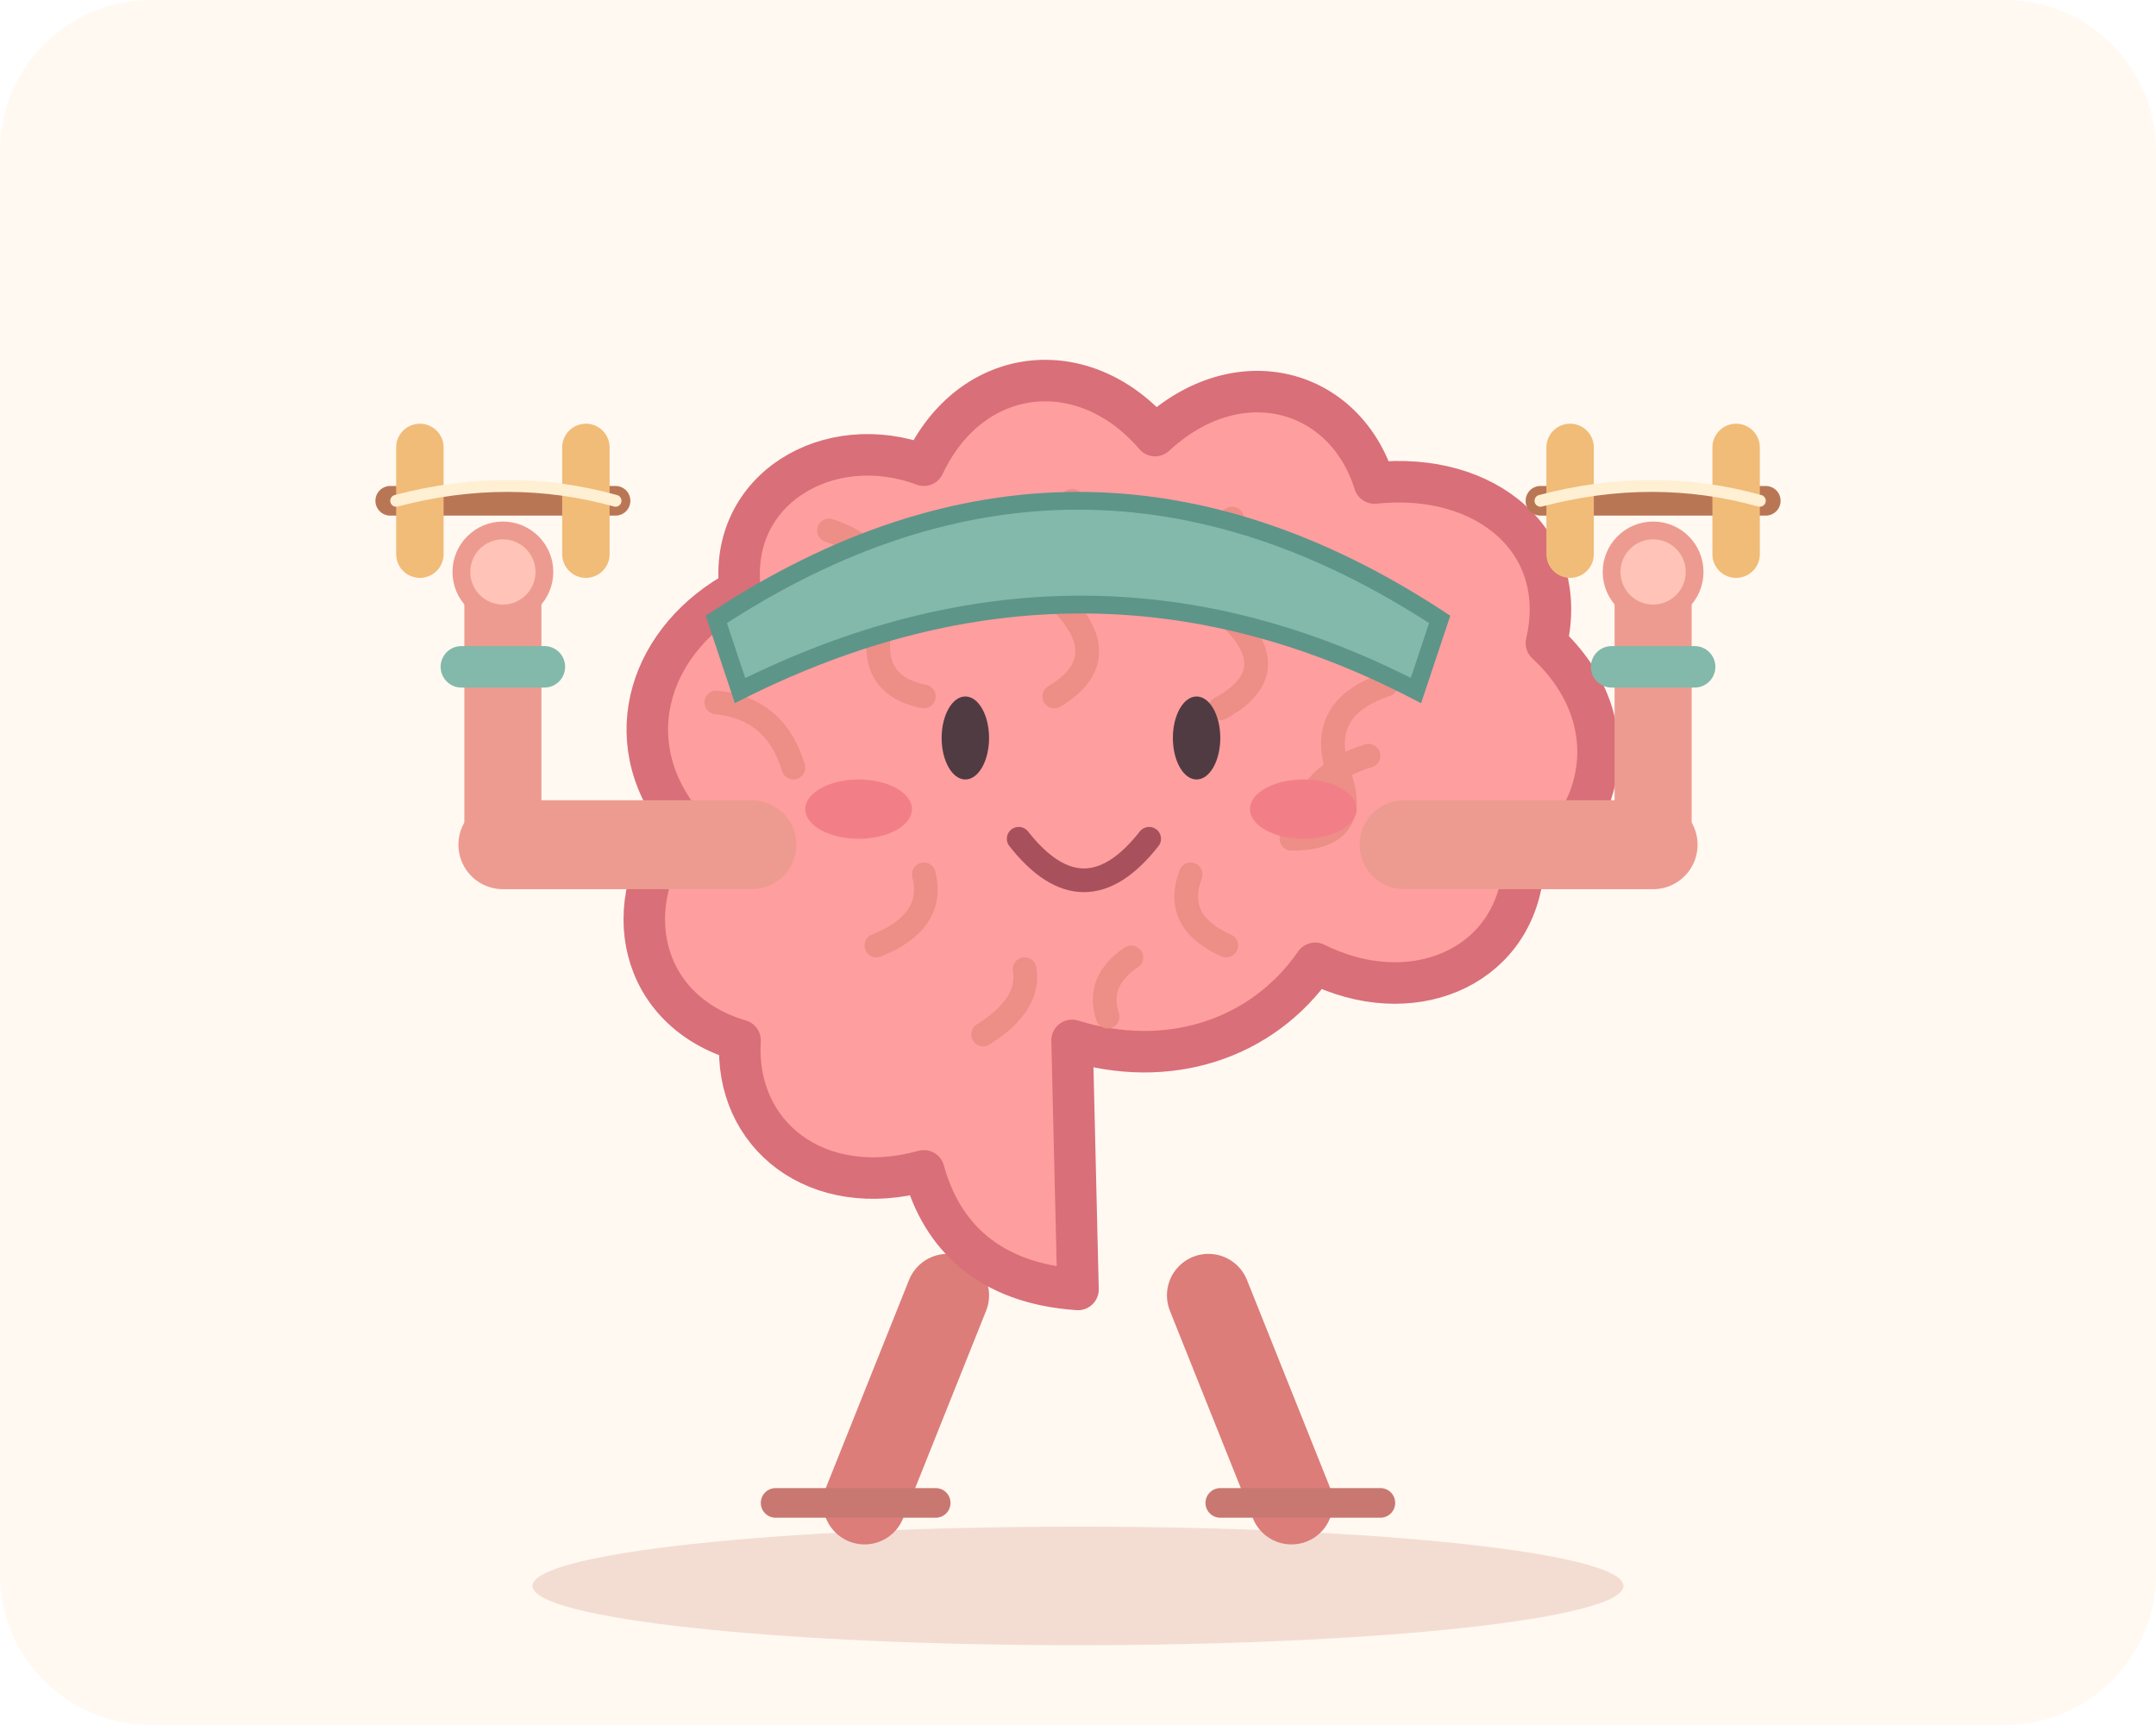
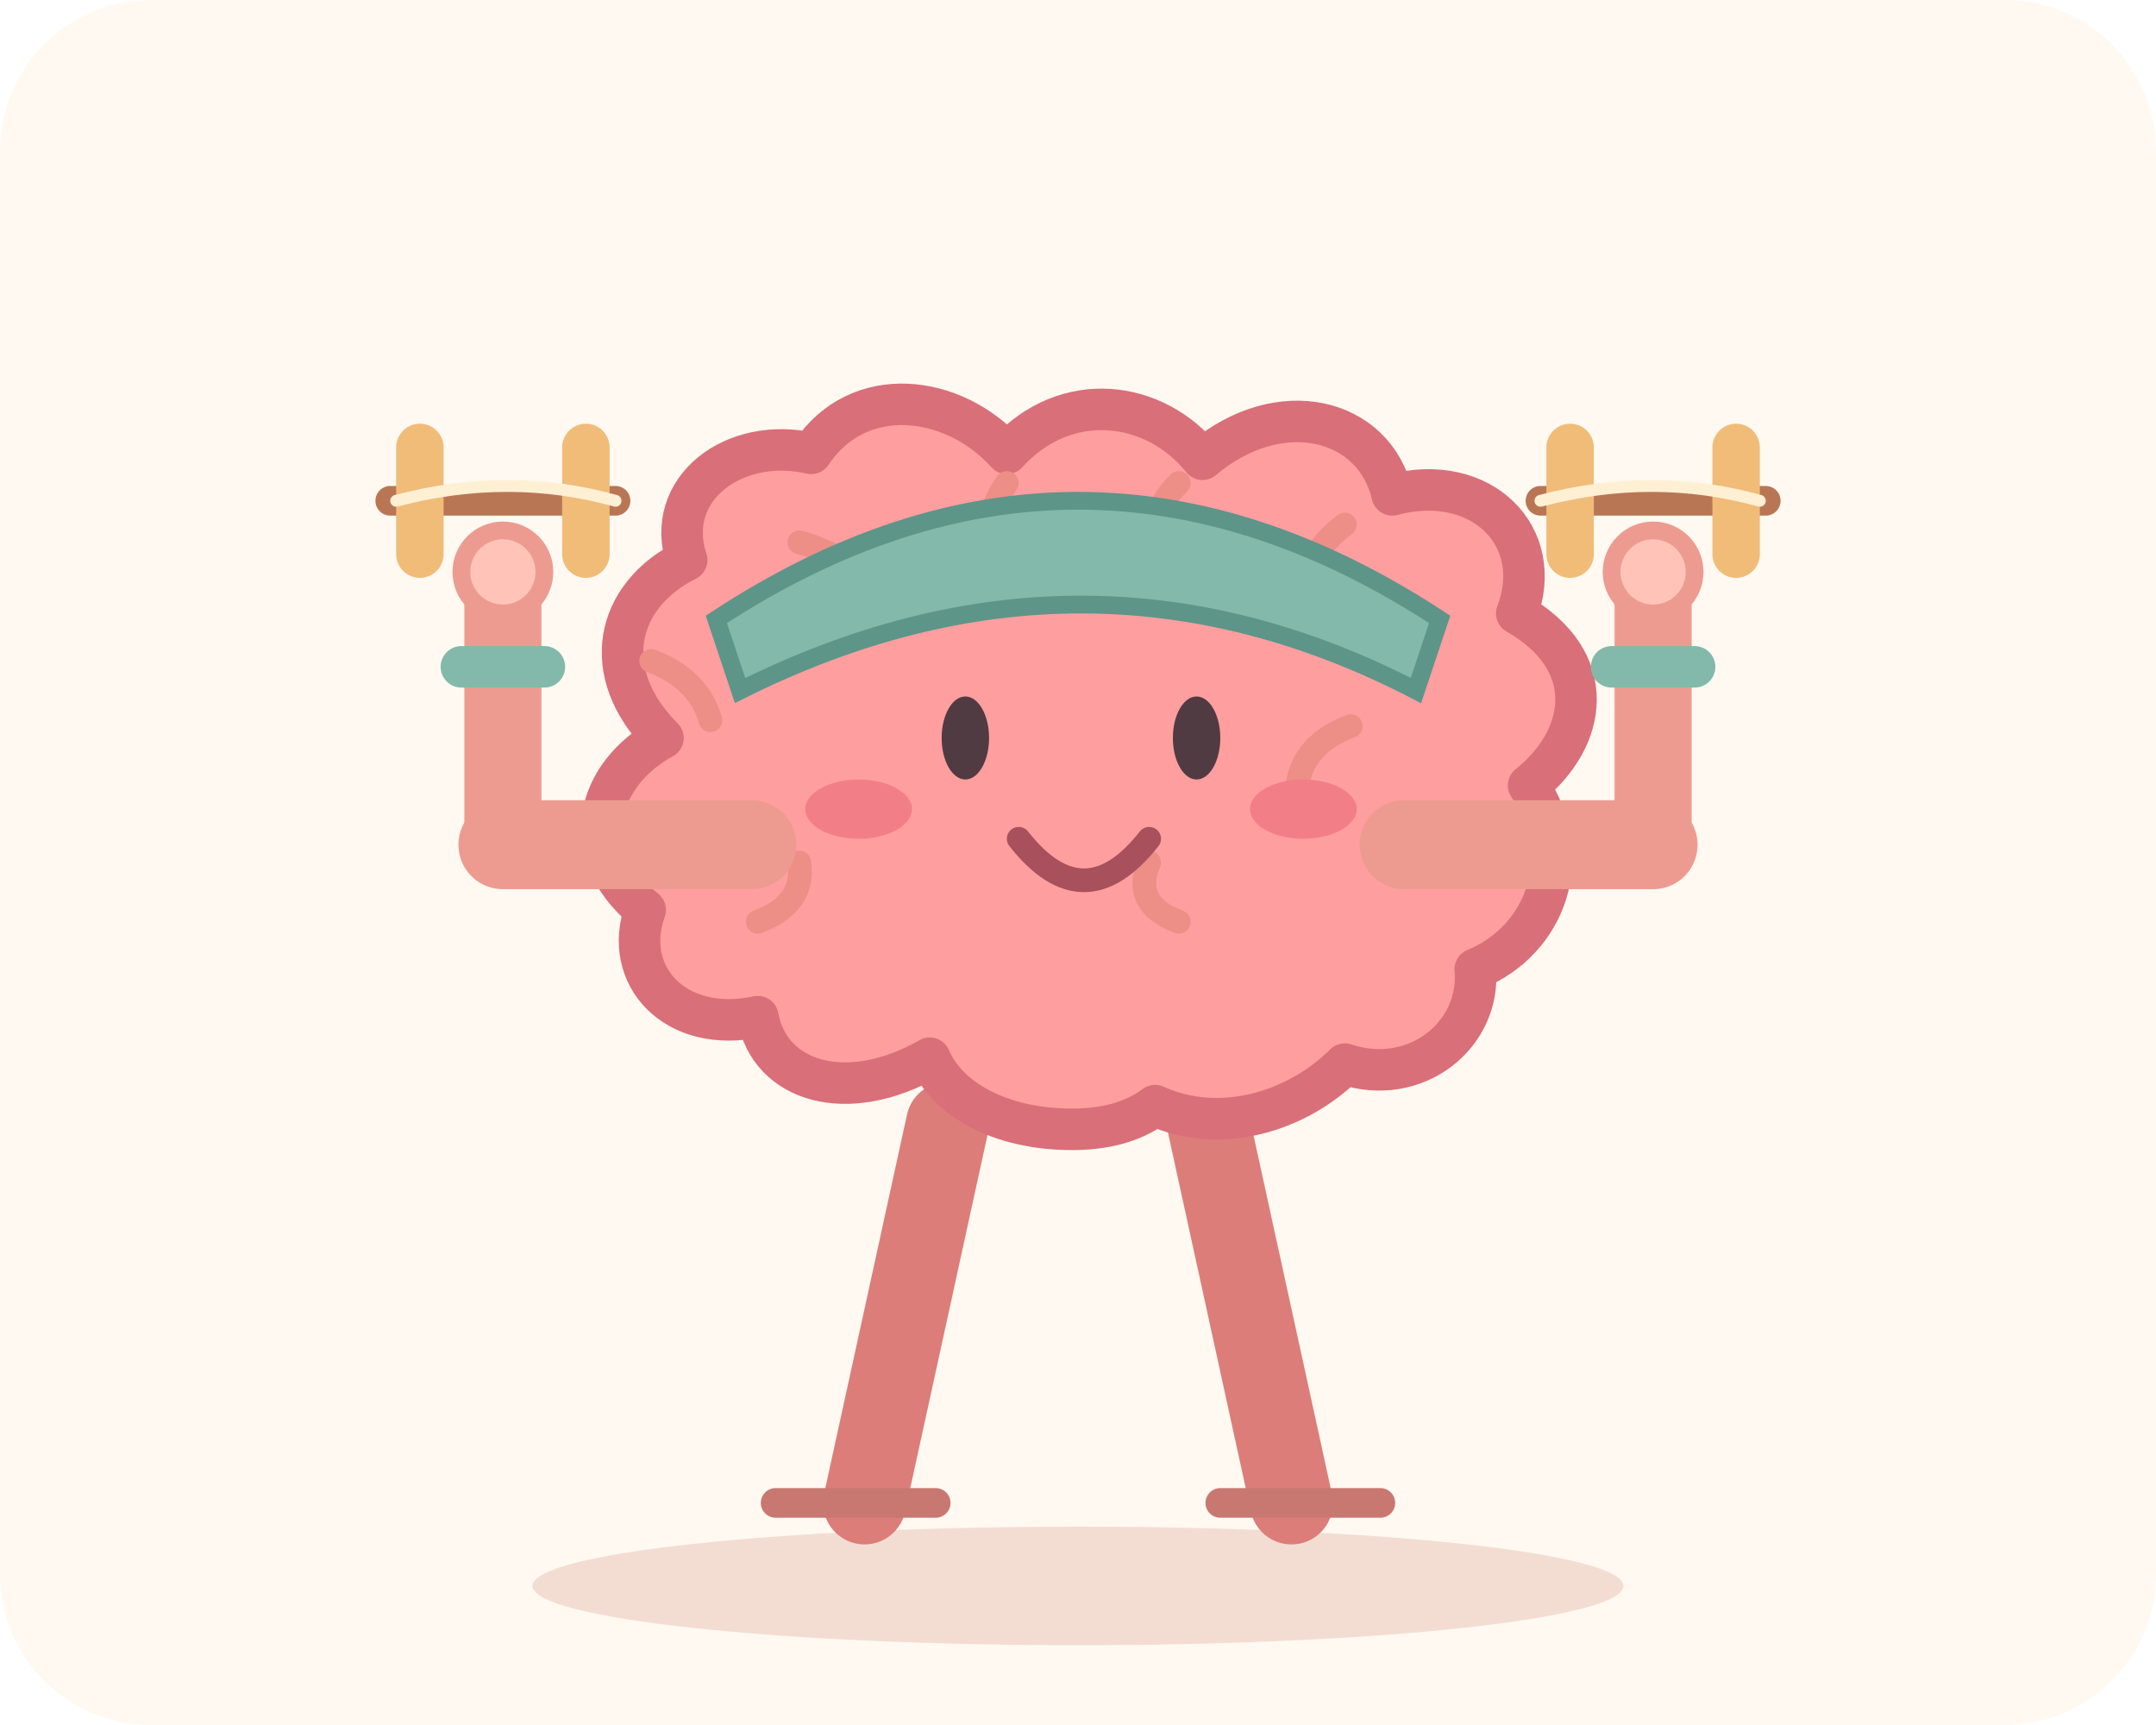
<svg xmlns="http://www.w3.org/2000/svg" viewBox="0 0 400 320" role="img" aria-labelledby="title desc">
  <style>
    .upperL,.upperR,.foreL,.foreR{transform-box:view-box}
    .upperL{transform-origin:145px 157px;animation:raiseL 1.7s ease-in-out infinite}.upperR{transform-origin:255px 157px;animation:raiseR 1.7s ease-in-out infinite}
    .foreL{transform-origin:103px 157px;animation:foreL 1.7s ease-in-out infinite}.foreR{transform-origin:297px 157px;animation:foreR 1.7s ease-in-out infinite}
    .body{transform-box:fill-box;transform-origin:center;animation:bob 1.7s ease-in-out infinite}
    @keyframes raiseL{0%,100%{transform:rotate(0)}48%,66%{transform:rotate(90deg)}}@keyframes raiseR{0%,100%{transform:rotate(0)}48%,66%{transform:rotate(-90deg)}}
    @keyframes foreL{0%,100%{transform:rotate(0)}48%,66%{transform:rotate(-90deg)}}@keyframes foreR{0%,100%{transform:rotate(0)}48%,66%{transform:rotate(90deg)}}
    @keyframes bob{50%{transform:translateY(-2px) rotate(.5deg)}}
    @media(prefers-reduced-motion:reduce){.upperL,.upperR,.foreL,.foreR,.body{animation:none}}
  </style>
  <rect width="400" height="320" rx="28" fill="#fff9f1" />
  <g transform="translate(200 160) scale(1.1) translate(-200 -160)">
    <ellipse cx="200" cy="282" rx="92" ry="10" fill="#f3ddd2" />
    <g class="body">
-       <path d="M178 233l-14 35m58-35 14 35" fill="none" stroke="#dc7d7a" stroke-width="14" stroke-linecap="round" />
+       <path d="M178 204l-14 64m58-64 14 64" fill="none" stroke="#dc7d7a" stroke-width="14" stroke-linecap="round" />
      <path d="M149 268h27m48 0h27" stroke="#c97871" stroke-width="5" stroke-linecap="round" />
-       <path d="M200 232c-15-1-23-9-26-20-18 5-32-6-31-22-17-5-21-23-10-37-11-14-5-31 10-39-2-17 15-27 31-21 8-17 27-19 39-5 14-13 32-8 37 8 19-2 33 10 29 27 14 13 10 31-4 39-2 16-19 23-35 15-9 13-25 18-41 13z" fill="#ff9e9f" stroke="#d96f79" stroke-width="7" stroke-linejoin="round" />
-       <path d="M158 104q12 4 9 15t7 13m25-33q-9 9-1 18t-2 15m30-30q-9 8 0 17t-2 15m28-4q-12 4-8 15t-8 11m-97-23q10 1 13 11m97-2q-10 3-12 12m-71 20q10-4 8-12m51 12q-9-4-6-12m-35 27q8-5 7-11m14 8q-2-6 4-10" fill="none" stroke="#ed8e87" stroke-width="4" stroke-linecap="round" stroke-linejoin="round" />
+       <path d="M199 205C187 205 178 200 175 193 161 201 148 197 146 186 132 189 123 179 127 168 115 158 119 145 130 139 119 128 122 115 134 109 130 97 142 88 155 91 163 79 179 81 188 91 198 80 213 82 221 92 234 81 250 85 253 98 268 94 279 105 274 118 288 126 286 139 276 147 284 159 279 173 267 178 268 189 257 198 245 194 237 202 224 206 213 201 209 204 204 205 199 205Z" fill="#ff9e9f" stroke="#d96f79" stroke-width="7" stroke-linejoin="round" />
+       <path d="M153 106q11 3 14 12m21-22q-5 7-1 14m30-14q-7 7-1 14m29-7q-8 6-5 13m-112 10q8 3 10 10m108 1q-8 3-9 10m-91 23q8-3 7-10m64 10q-8-3-5-10" fill="none" stroke="#ed8e87" stroke-width="4" stroke-linecap="round" stroke-linejoin="round" />
      <ellipse cx="181" cy="139" rx="4" ry="7" fill="#513b43" />
      <ellipse cx="220" cy="139" rx="4" ry="7" fill="#513b43" />
      <ellipse cx="163" cy="151" rx="9" ry="5" fill="#f27f88" />
      <ellipse cx="238" cy="151" rx="9" ry="5" fill="#f27f88" />
      <path d="M190 156q11 14 22 0" fill="none" stroke="#a8515c" stroke-width="4" stroke-linecap="round" />
      <path d="M139 119q61-40 122 0l-4 12q-56-29-114 0z" fill="#83b9aa" stroke="#5d9589" stroke-width="3" />
    </g>
    <g class="upperL" fill="none" stroke="#ed9b91" stroke-width="15" stroke-linecap="round">
      <path d="M145 157h-42" />
      <g class="foreL" stroke-width="13">
        <path d="M103 157v-43" />
        <path d="M96 127h14" stroke="#83b9aa" stroke-width="7" />
        <circle cx="103" cy="111" r="7" fill="#ffc4b7" stroke-width="3" />
        <path d="M84 99h38" stroke="#b97655" stroke-width="5" />
        <path d="M89 90v18m28-18v18" stroke="#f1bc78" stroke-width="8" />
        <path d="M85 99q19-5 37 0" stroke="#fff0d4" stroke-width="2" />
      </g>
    </g>
    <g class="upperR" fill="none" stroke="#ed9b91" stroke-width="15" stroke-linecap="round">
      <path d="M255 157h42" />
      <g class="foreR" stroke-width="13">
        <path d="M297 157v-43" />
        <path d="M290 127h14" stroke="#83b9aa" stroke-width="7" />
        <circle cx="297" cy="111" r="7" fill="#ffc4b7" stroke-width="3" />
        <path d="M278 99h38" stroke="#b97655" stroke-width="5" />
        <path d="M283 90v18m28-18v18" stroke="#f1bc78" stroke-width="8" />
        <path d="M278 99q19-5 37 0" stroke="#fff0d4" stroke-width="2" />
      </g>
    </g>
  </g>
</svg>
